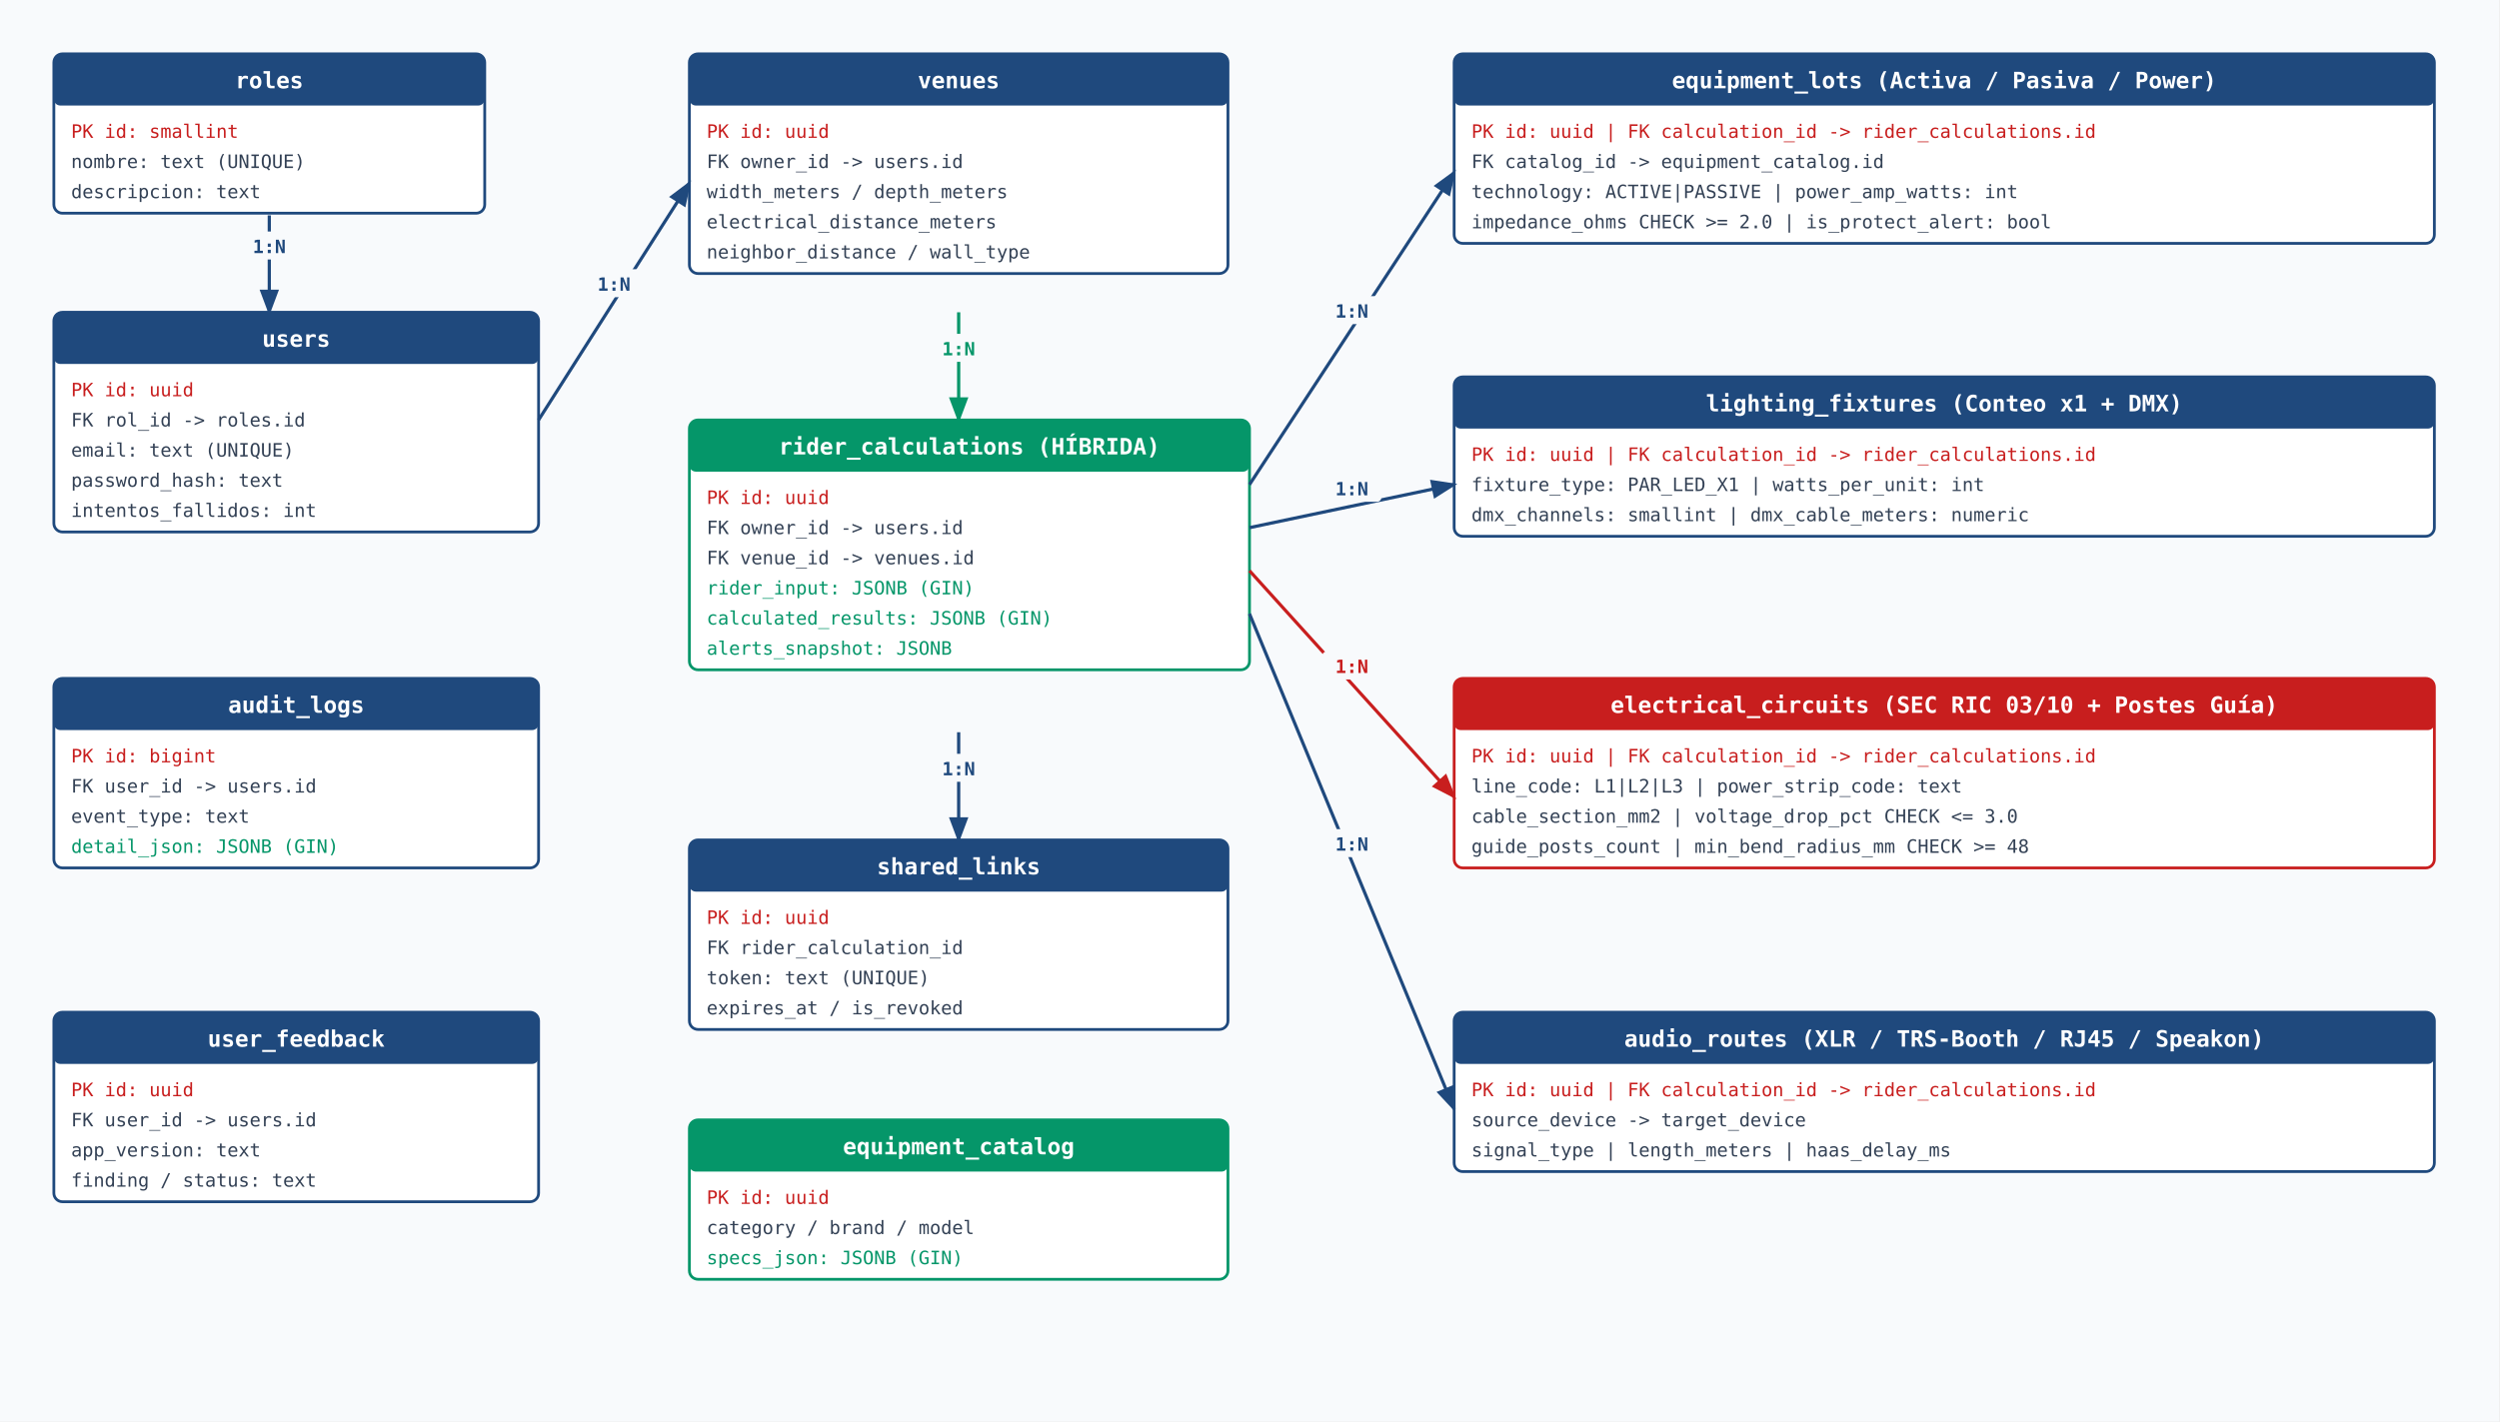
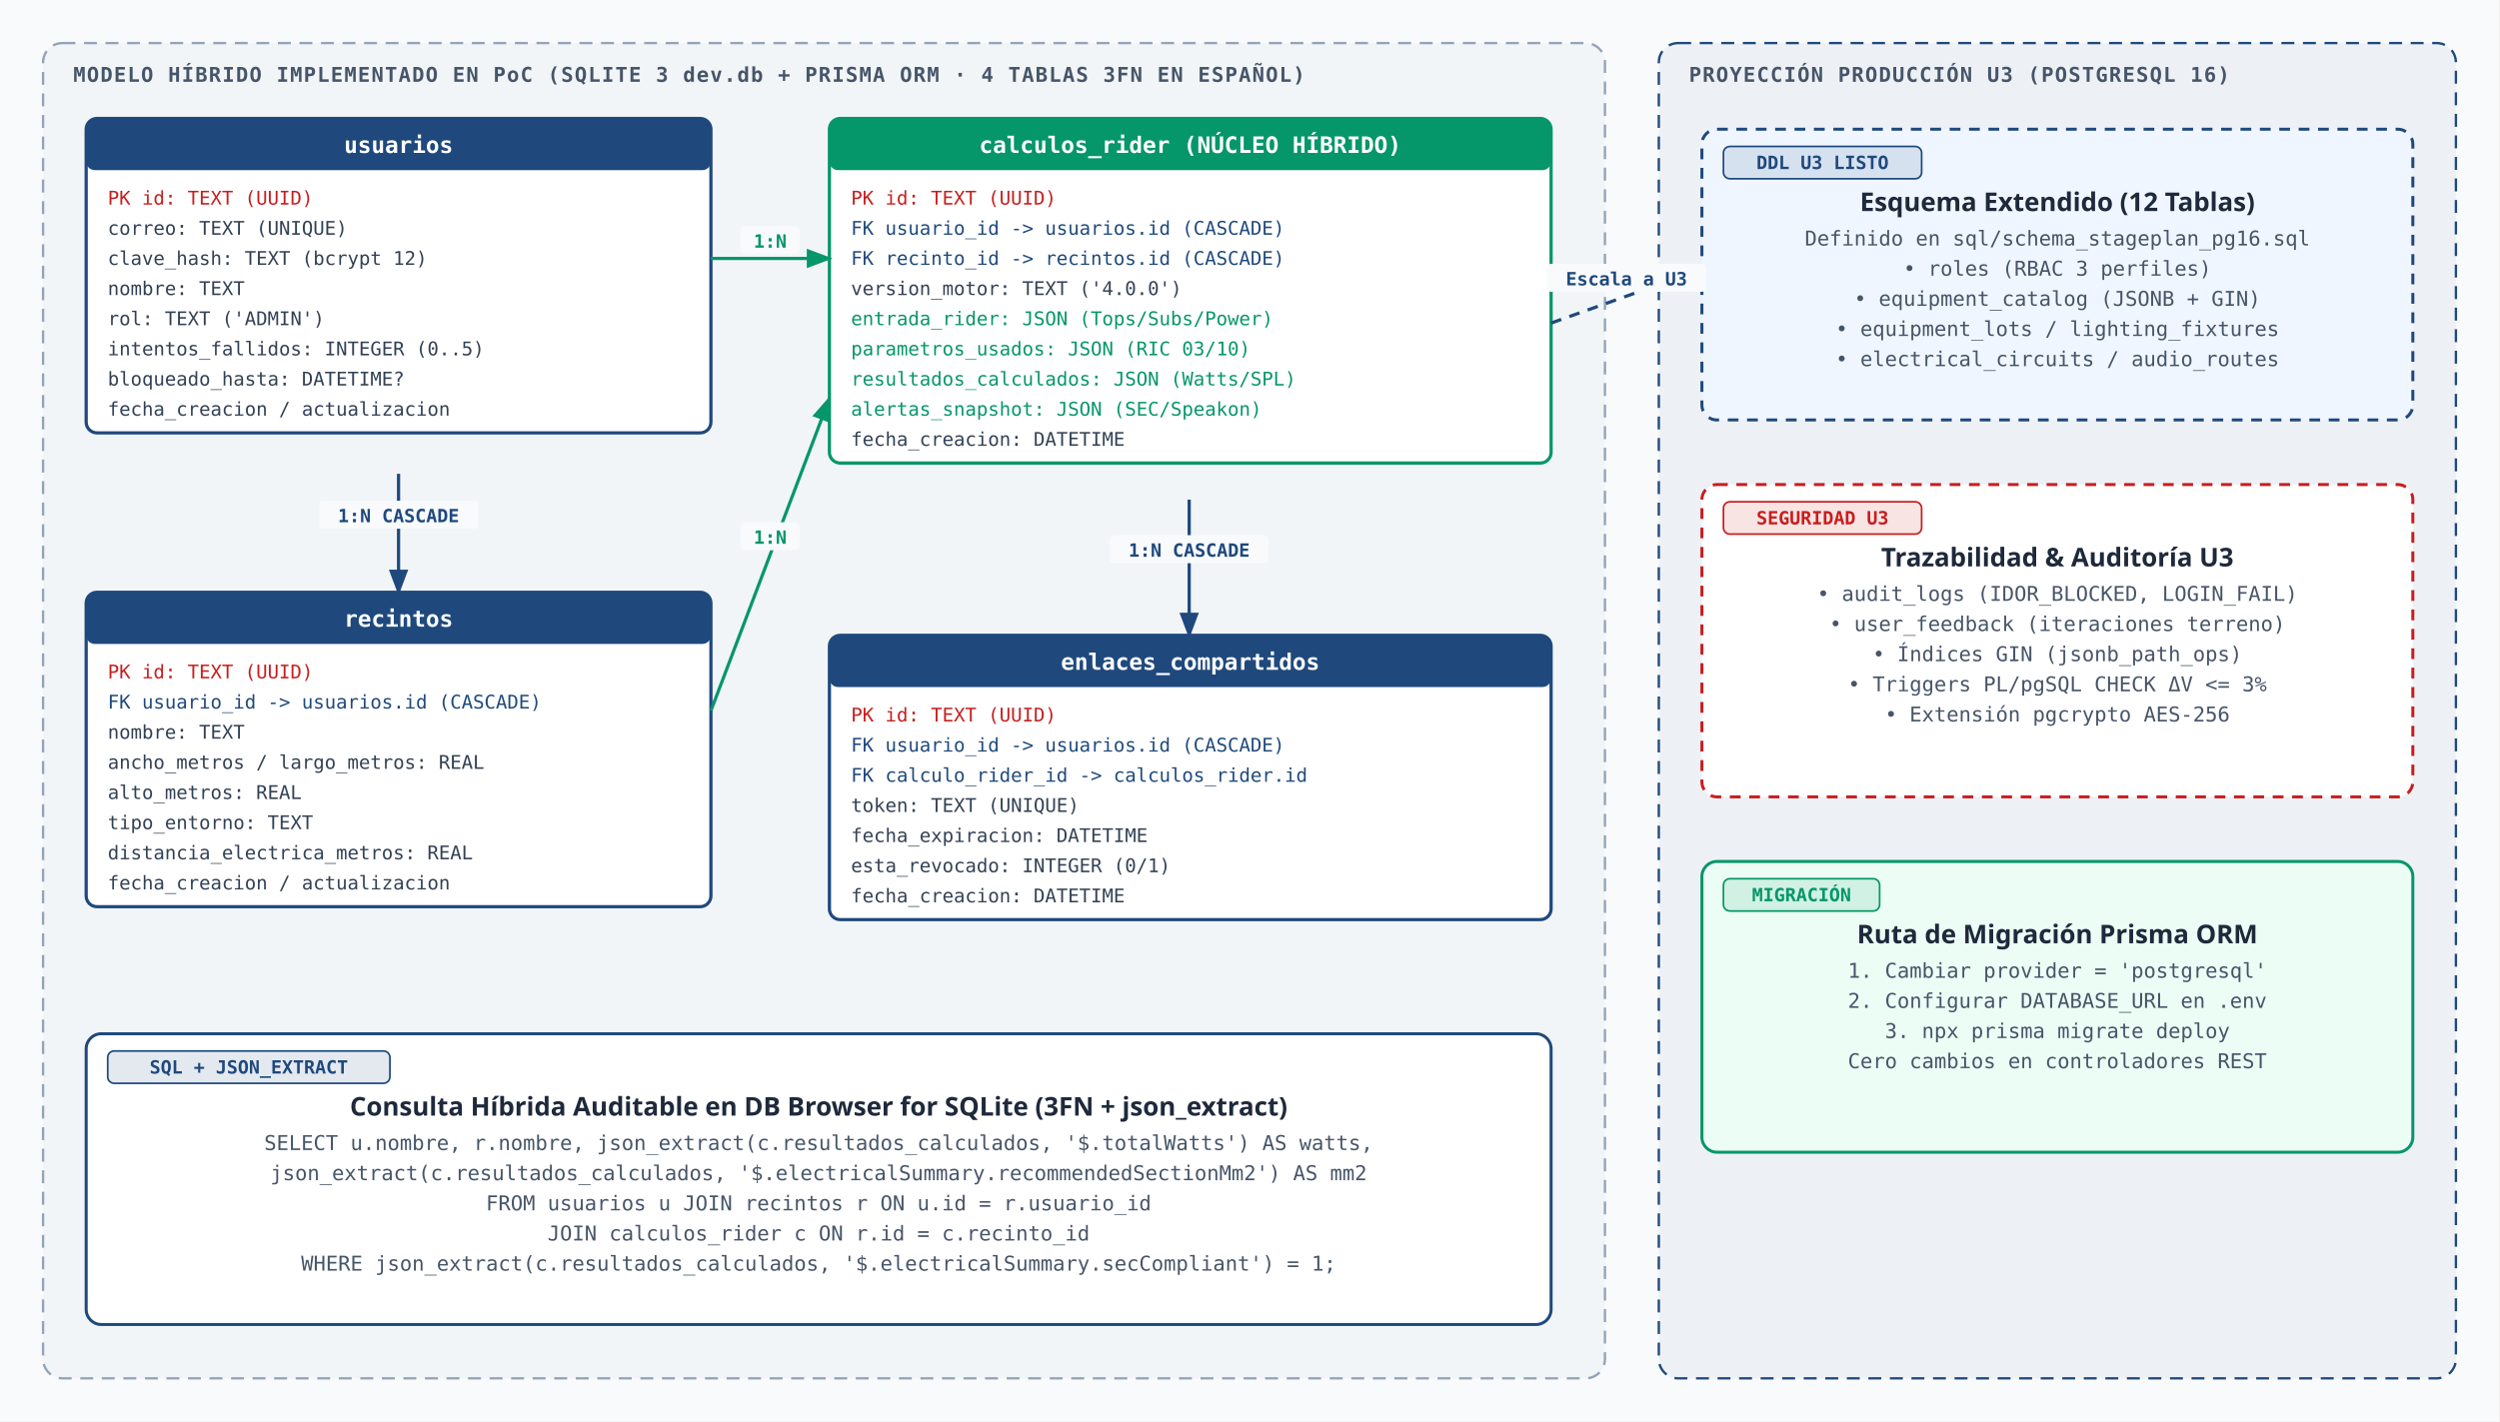
<svg xmlns="http://www.w3.org/2000/svg" viewBox="0 0 1160 660">
  <defs>
    <marker id="arr" markerWidth="8" markerHeight="6" refX="7" refY="3" orient="auto">
      <polygon points="0 0, 8 3, 0 6" fill="#475569" />
    </marker>
    <marker id="arr-navy" markerWidth="8" markerHeight="6" refX="7" refY="3" orient="auto">
      <polygon points="0 0, 8 3, 0 6" fill="#1F497D" />
    </marker>
    <marker id="arr-red" markerWidth="8" markerHeight="6" refX="7" refY="3" orient="auto">
      <polygon points="0 0, 8 3, 0 6" fill="#c81e1e" />
    </marker>
    <marker id="arr-green" markerWidth="8" markerHeight="6" refX="7" refY="3" orient="auto">
      <polygon points="0 0, 8 3, 0 6" fill="#059669" />
    </marker>
    <marker id="hollow-tri" markerWidth="10" markerHeight="8" refX="9" refY="4" orient="auto">
      <polygon points="0 0, 10 4, 0 8" fill="#ffffff" stroke="#1F497D" stroke-width="1.2" />
    </marker>
  </defs>
  <rect width="100%" height="100%" fill="#f8fafc" />
-   <rect x="25" y="25" width="200" height="74" rx="4" fill="#ffffff" stroke="#1F497D" stroke-width="1.3" />
-   <rect x="25" y="25" width="200" height="24" rx="3" fill="#1F497D" />
-   <text x="125.0" y="41" fill="#ffffff" font-size="10.5" font-weight="700" font-family="Consolas, monospace" text-anchor="middle">roles</text>
-   <text x="33" y="64" fill="#c81e1e" font-size="8.6" font-family="Consolas, monospace">PK id: smallint</text>
-   <text x="33" y="78" fill="#334155" font-size="8.6" font-family="Consolas, monospace">   nombre: text (UNIQUE)</text>
-   <text x="33" y="92" fill="#334155" font-size="8.6" font-family="Consolas, monospace">   descripcion: text</text>
-   <rect x="25" y="145" width="225" height="102" rx="4" fill="#ffffff" stroke="#1F497D" stroke-width="1.3" />
-   <rect x="25" y="145" width="225" height="24" rx="3" fill="#1F497D" />
-   <text x="137.5" y="161" fill="#ffffff" font-size="10.5" font-weight="700" font-family="Consolas, monospace" text-anchor="middle">users</text>
-   <text x="33" y="184" fill="#c81e1e" font-size="8.6" font-family="Consolas, monospace">PK id: uuid</text>
-   <text x="33" y="198" fill="#334155" font-size="8.6" font-family="Consolas, monospace">FK rol_id -&gt; roles.id</text>
-   <text x="33" y="212" fill="#334155" font-size="8.6" font-family="Consolas, monospace">   email: text (UNIQUE)</text>
-   <text x="33" y="226" fill="#334155" font-size="8.6" font-family="Consolas, monospace">   password_hash: text</text>
-   <text x="33" y="240" fill="#334155" font-size="8.6" font-family="Consolas, monospace">   intentos_fallidos: int</text>
-   <rect x="25" y="315" width="225" height="88" rx="4" fill="#ffffff" stroke="#1F497D" stroke-width="1.3" />
-   <rect x="25" y="315" width="225" height="24" rx="3" fill="#1F497D" />
-   <text x="137.5" y="331" fill="#ffffff" font-size="10.5" font-weight="700" font-family="Consolas, monospace" text-anchor="middle">audit_logs</text>
-   <text x="33" y="354" fill="#c81e1e" font-size="8.6" font-family="Consolas, monospace">PK id: bigint</text>
-   <text x="33" y="368" fill="#334155" font-size="8.6" font-family="Consolas, monospace">FK user_id -&gt; users.id</text>
-   <text x="33" y="382" fill="#334155" font-size="8.6" font-family="Consolas, monospace">   event_type: text</text>
-   <text x="33" y="396" fill="#059669" font-size="8.6" font-family="Consolas, monospace">   detail_json: JSONB (GIN)</text>
-   <rect x="25" y="470" width="225" height="88" rx="4" fill="#ffffff" stroke="#1F497D" stroke-width="1.3" />
-   <rect x="25" y="470" width="225" height="24" rx="3" fill="#1F497D" />
-   <text x="137.5" y="486" fill="#ffffff" font-size="10.5" font-weight="700" font-family="Consolas, monospace" text-anchor="middle">user_feedback</text>
-   <text x="33" y="509" fill="#c81e1e" font-size="8.6" font-family="Consolas, monospace">PK id: uuid</text>
-   <text x="33" y="523" fill="#334155" font-size="8.6" font-family="Consolas, monospace">FK user_id -&gt; users.id</text>
-   <text x="33" y="537" fill="#334155" font-size="8.6" font-family="Consolas, monospace">   app_version: text</text>
-   <text x="33" y="551" fill="#334155" font-size="8.6" font-family="Consolas, monospace">   finding / status: text</text>
-   <rect x="320" y="25" width="250" height="102" rx="4" fill="#ffffff" stroke="#1F497D" stroke-width="1.3" />
-   <rect x="320" y="25" width="250" height="24" rx="3" fill="#1F497D" />
-   <text x="445.0" y="41" fill="#ffffff" font-size="10.5" font-weight="700" font-family="Consolas, monospace" text-anchor="middle">venues</text>
-   <text x="328" y="64" fill="#c81e1e" font-size="8.6" font-family="Consolas, monospace">PK id: uuid</text>
-   <text x="328" y="78" fill="#334155" font-size="8.6" font-family="Consolas, monospace">FK owner_id -&gt; users.id</text>
-   <text x="328" y="92" fill="#334155" font-size="8.6" font-family="Consolas, monospace">   width_meters / depth_meters</text>
-   <text x="328" y="106" fill="#334155" font-size="8.6" font-family="Consolas, monospace">   electrical_distance_meters</text>
-   <text x="328" y="120" fill="#334155" font-size="8.6" font-family="Consolas, monospace">   neighbor_distance / wall_type</text>
-   <rect x="320" y="195" width="260" height="116" rx="4" fill="#ffffff" stroke="#059669" stroke-width="1.3" />
-   <rect x="320" y="195" width="260" height="24" rx="3" fill="#059669" />
-   <text x="450.0" y="211" fill="#ffffff" font-size="10.5" font-weight="700" font-family="Consolas, monospace" text-anchor="middle">rider_calculations (HÍBRIDA)</text>
-   <text x="328" y="234" fill="#c81e1e" font-size="8.6" font-family="Consolas, monospace">PK id: uuid</text>
-   <text x="328" y="248" fill="#334155" font-size="8.6" font-family="Consolas, monospace">FK owner_id -&gt; users.id</text>
-   <text x="328" y="262" fill="#334155" font-size="8.6" font-family="Consolas, monospace">FK venue_id -&gt; venues.id</text>
-   <text x="328" y="276" fill="#059669" font-size="8.6" font-family="Consolas, monospace">   rider_input: JSONB (GIN)</text>
-   <text x="328" y="290" fill="#059669" font-size="8.6" font-family="Consolas, monospace">   calculated_results: JSONB (GIN)</text>
-   <text x="328" y="304" fill="#059669" font-size="8.6" font-family="Consolas, monospace">   alerts_snapshot: JSONB</text>
-   <rect x="320" y="390" width="250" height="88" rx="4" fill="#ffffff" stroke="#1F497D" stroke-width="1.3" />
-   <rect x="320" y="390" width="250" height="24" rx="3" fill="#1F497D" />
-   <text x="445.0" y="406" fill="#ffffff" font-size="10.5" font-weight="700" font-family="Consolas, monospace" text-anchor="middle">shared_links</text>
-   <text x="328" y="429" fill="#c81e1e" font-size="8.6" font-family="Consolas, monospace">PK id: uuid</text>
-   <text x="328" y="443" fill="#334155" font-size="8.6" font-family="Consolas, monospace">FK rider_calculation_id</text>
-   <text x="328" y="457" fill="#334155" font-size="8.6" font-family="Consolas, monospace">   token: text (UNIQUE)</text>
-   <text x="328" y="471" fill="#334155" font-size="8.6" font-family="Consolas, monospace">   expires_at / is_revoked</text>
-   <rect x="320" y="520" width="250" height="74" rx="4" fill="#ffffff" stroke="#059669" stroke-width="1.3" />
-   <rect x="320" y="520" width="250" height="24" rx="3" fill="#059669" />
-   <text x="445.0" y="536" fill="#ffffff" font-size="10.5" font-weight="700" font-family="Consolas, monospace" text-anchor="middle">equipment_catalog</text>
-   <text x="328" y="559" fill="#c81e1e" font-size="8.6" font-family="Consolas, monospace">PK id: uuid</text>
-   <text x="328" y="573" fill="#334155" font-size="8.6" font-family="Consolas, monospace">   category / brand / model</text>
-   <text x="328" y="587" fill="#059669" font-size="8.6" font-family="Consolas, monospace">   specs_json: JSONB (GIN)</text>
-   <rect x="675" y="25" width="455" height="88" rx="4" fill="#ffffff" stroke="#1F497D" stroke-width="1.3" />
-   <rect x="675" y="25" width="455" height="24" rx="3" fill="#1F497D" />
-   <text x="902.5" y="41" fill="#ffffff" font-size="10.5" font-weight="700" font-family="Consolas, monospace" text-anchor="middle">equipment_lots (Activa / Pasiva / Power)</text>
-   <text x="683" y="64" fill="#c81e1e" font-size="8.6" font-family="Consolas, monospace">PK id: uuid | FK calculation_id -&gt; rider_calculations.id</text>
-   <text x="683" y="78" fill="#334155" font-size="8.6" font-family="Consolas, monospace">FK catalog_id -&gt; equipment_catalog.id</text>
-   <text x="683" y="92" fill="#334155" font-size="8.6" font-family="Consolas, monospace">   technology: ACTIVE|PASSIVE | power_amp_watts: int</text>
-   <text x="683" y="106" fill="#334155" font-size="8.6" font-family="Consolas, monospace">   impedance_ohms CHECK &gt;= 2.0 | is_protect_alert: bool</text>
-   <rect x="675" y="175" width="455" height="74" rx="4" fill="#ffffff" stroke="#1F497D" stroke-width="1.3" />
-   <rect x="675" y="175" width="455" height="24" rx="3" fill="#1F497D" />
-   <text x="902.5" y="191" fill="#ffffff" font-size="10.5" font-weight="700" font-family="Consolas, monospace" text-anchor="middle">lighting_fixtures (Conteo x1 + DMX)</text>
-   <text x="683" y="214" fill="#c81e1e" font-size="8.6" font-family="Consolas, monospace">PK id: uuid | FK calculation_id -&gt; rider_calculations.id</text>
-   <text x="683" y="228" fill="#334155" font-size="8.6" font-family="Consolas, monospace">   fixture_type: PAR_LED_X1 | watts_per_unit: int</text>
-   <text x="683" y="242" fill="#334155" font-size="8.6" font-family="Consolas, monospace">   dmx_channels: smallint | dmx_cable_meters: numeric</text>
-   <rect x="675" y="315" width="455" height="88" rx="4" fill="#ffffff" stroke="#c81e1e" stroke-width="1.3" />
-   <rect x="675" y="315" width="455" height="24" rx="3" fill="#c81e1e" />
-   <text x="902.5" y="331" fill="#ffffff" font-size="10.5" font-weight="700" font-family="Consolas, monospace" text-anchor="middle">electrical_circuits (SEC RIC 03/10 + Postes Guía)</text>
-   <text x="683" y="354" fill="#c81e1e" font-size="8.6" font-family="Consolas, monospace">PK id: uuid | FK calculation_id -&gt; rider_calculations.id</text>
-   <text x="683" y="368" fill="#334155" font-size="8.6" font-family="Consolas, monospace">   line_code: L1|L2|L3 | power_strip_code: text</text>
-   <text x="683" y="382" fill="#334155" font-size="8.6" font-family="Consolas, monospace">   cable_section_mm2 | voltage_drop_pct CHECK &lt;= 3.0</text>
-   <text x="683" y="396" fill="#334155" font-size="8.6" font-family="Consolas, monospace">   guide_posts_count | min_bend_radius_mm CHECK &gt;= 48</text>
-   <rect x="675" y="470" width="455" height="74" rx="4" fill="#ffffff" stroke="#1F497D" stroke-width="1.3" />
-   <rect x="675" y="470" width="455" height="24" rx="3" fill="#1F497D" />
-   <text x="902.5" y="486" fill="#ffffff" font-size="10.5" font-weight="700" font-family="Consolas, monospace" text-anchor="middle">audio_routes (XLR / TRS-Booth / RJ45 / Speakon)</text>
-   <text x="683" y="509" fill="#c81e1e" font-size="8.6" font-family="Consolas, monospace">PK id: uuid | FK calculation_id -&gt; rider_calculations.id</text>
-   <text x="683" y="523" fill="#334155" font-size="8.6" font-family="Consolas, monospace">   source_device -&gt; target_device</text>
-   <text x="683" y="537" fill="#334155" font-size="8.6" font-family="Consolas, monospace">   signal_type | length_meters | haas_delay_ms</text>
-   <line x1="125" y1="100" x2="125" y2="145" stroke="#1F497D" stroke-width="1.5" marker-end="url(#arr-navy)" />
-   <rect x="111.3" y="107.5" width="27.4" height="13" rx="2" fill="#f8fafc" />
-   <text x="125.0" y="117.5" fill="#1F497D" font-size="8.5" font-weight="700" font-family="Consolas, monospace" text-anchor="middle">1:N</text>
-   <line x1="250" y1="195" x2="320" y2="85" stroke="#1F497D" stroke-width="1.5" marker-end="url(#arr-navy)" />
-   <rect x="271.3" y="125.0" width="27.4" height="13" rx="2" fill="#f8fafc" />
-   <text x="285.0" y="135.0" fill="#1F497D" font-size="8.5" font-weight="700" font-family="Consolas, monospace" text-anchor="middle">1:N</text>
-   <line x1="445" y1="145" x2="445" y2="195" stroke="#059669" stroke-width="1.5" marker-end="url(#arr-green)" />
-   <rect x="431.3" y="155.0" width="27.4" height="13" rx="2" fill="#f8fafc" />
-   <text x="445.0" y="165.0" fill="#059669" font-size="8.5" font-weight="700" font-family="Consolas, monospace" text-anchor="middle">1:N</text>
-   <line x1="445" y1="340" x2="445" y2="390" stroke="#1F497D" stroke-width="1.5" marker-end="url(#arr-navy)" />
-   <rect x="431.3" y="350.0" width="27.4" height="13" rx="2" fill="#f8fafc" />
-   <text x="445.0" y="360.0" fill="#1F497D" font-size="8.5" font-weight="700" font-family="Consolas, monospace" text-anchor="middle">1:N</text>
-   <line x1="580" y1="225" x2="675" y2="80" stroke="#1F497D" stroke-width="1.5" marker-end="url(#arr-navy)" />
-   <rect x="613.8" y="137.5" width="27.4" height="13" rx="2" fill="#f8fafc" />
-   <text x="627.5" y="147.5" fill="#1F497D" font-size="8.5" font-weight="700" font-family="Consolas, monospace" text-anchor="middle">1:N</text>
-   <line x1="580" y1="245" x2="675" y2="225" stroke="#1F497D" stroke-width="1.5" marker-end="url(#arr-navy)" />
-   <rect x="613.8" y="220.0" width="27.4" height="13" rx="2" fill="#f8fafc" />
-   <text x="627.5" y="230.0" fill="#1F497D" font-size="8.5" font-weight="700" font-family="Consolas, monospace" text-anchor="middle">1:N</text>
-   <line x1="580" y1="265" x2="675" y2="370" stroke="#c81e1e" stroke-width="1.5" marker-end="url(#arr-red)" />
-   <rect x="613.8" y="302.5" width="27.4" height="13" rx="2" fill="#f8fafc" />
-   <text x="627.5" y="312.5" fill="#c81e1e" font-size="8.5" font-weight="700" font-family="Consolas, monospace" text-anchor="middle">1:N</text>
-   <line x1="580" y1="285" x2="675" y2="515" stroke="#1F497D" stroke-width="1.5" marker-end="url(#arr-navy)" />
-   <rect x="613.8" y="385.0" width="27.4" height="13" rx="2" fill="#f8fafc" />
-   <text x="627.5" y="395.0" fill="#1F497D" font-size="8.5" font-weight="700" font-family="Consolas, monospace" text-anchor="middle">1:N</text>
+   <rect x="20" y="20" width="725" height="620" rx="9" fill="rgba(31,73,125,0.03)" stroke="#94a3b8" stroke-width="1.1" stroke-dasharray="6,4" />
+   <text x="34" y="38" fill="#475569" font-size="9.5" font-weight="700" font-family="Consolas, monospace" letter-spacing="0.06em">MODELO HÍBRIDO IMPLEMENTADO EN PoC (SQLITE 3 dev.db + PRISMA ORM · 4 TABLAS 3FN EN ESPAÑOL)</text>
+   <rect x="40" y="55" width="290" height="146" rx="5" fill="#ffffff" stroke="#1F497D" stroke-width="1.5" />
+   <rect x="40" y="55" width="290" height="24" rx="4" fill="#1F497D" />
+   <text x="185.0" y="71" fill="#ffffff" font-size="10.5" font-weight="700" font-family="Consolas, monospace" text-anchor="middle">usuarios</text>
+   <text x="50" y="95" fill="#c81e1e" font-size="8.8" font-family="Consolas, monospace">PK id: TEXT (UUID)</text>
+   <text x="50" y="109" fill="#334155" font-size="8.8" font-family="Consolas, monospace">   correo: TEXT (UNIQUE)</text>
+   <text x="50" y="123" fill="#334155" font-size="8.8" font-family="Consolas, monospace">   clave_hash: TEXT (bcrypt 12)</text>
+   <text x="50" y="137" fill="#334155" font-size="8.8" font-family="Consolas, monospace">   nombre: TEXT</text>
+   <text x="50" y="151" fill="#334155" font-size="8.8" font-family="Consolas, monospace">   rol: TEXT ('ADMIN')</text>
+   <text x="50" y="165" fill="#334155" font-size="8.8" font-family="Consolas, monospace">   intentos_fallidos: INTEGER (0..5)</text>
+   <text x="50" y="179" fill="#334155" font-size="8.8" font-family="Consolas, monospace">   bloqueado_hasta: DATETIME?</text>
+   <text x="50" y="193" fill="#334155" font-size="8.8" font-family="Consolas, monospace">   fecha_creacion / actualizacion</text>
+   <rect x="40" y="275" width="290" height="146" rx="5" fill="#ffffff" stroke="#1F497D" stroke-width="1.5" />
+   <rect x="40" y="275" width="290" height="24" rx="4" fill="#1F497D" />
+   <text x="185.0" y="291" fill="#ffffff" font-size="10.5" font-weight="700" font-family="Consolas, monospace" text-anchor="middle">recintos</text>
+   <text x="50" y="315" fill="#c81e1e" font-size="8.8" font-family="Consolas, monospace">PK id: TEXT (UUID)</text>
+   <text x="50" y="329" fill="#1F497D" font-size="8.8" font-family="Consolas, monospace">FK usuario_id -&gt; usuarios.id (CASCADE)</text>
+   <text x="50" y="343" fill="#334155" font-size="8.8" font-family="Consolas, monospace">   nombre: TEXT</text>
+   <text x="50" y="357" fill="#334155" font-size="8.8" font-family="Consolas, monospace">   ancho_metros / largo_metros: REAL</text>
+   <text x="50" y="371" fill="#334155" font-size="8.8" font-family="Consolas, monospace">   alto_metros: REAL</text>
+   <text x="50" y="385" fill="#334155" font-size="8.8" font-family="Consolas, monospace">   tipo_entorno: TEXT</text>
+   <text x="50" y="399" fill="#334155" font-size="8.8" font-family="Consolas, monospace">   distancia_electrica_metros: REAL</text>
+   <text x="50" y="413" fill="#334155" font-size="8.8" font-family="Consolas, monospace">   fecha_creacion / actualizacion</text>
+   <rect x="385" y="55" width="335" height="160" rx="5" fill="#ffffff" stroke="#059669" stroke-width="1.5" />
+   <rect x="385" y="55" width="335" height="24" rx="4" fill="#059669" />
+   <text x="552.5" y="71" fill="#ffffff" font-size="10.5" font-weight="700" font-family="Consolas, monospace" text-anchor="middle">calculos_rider (NÚCLEO HÍBRIDO)</text>
+   <text x="395" y="95" fill="#c81e1e" font-size="8.8" font-family="Consolas, monospace">PK id: TEXT (UUID)</text>
+   <text x="395" y="109" fill="#1F497D" font-size="8.8" font-family="Consolas, monospace">FK usuario_id -&gt; usuarios.id (CASCADE)</text>
+   <text x="395" y="123" fill="#1F497D" font-size="8.8" font-family="Consolas, monospace">FK recinto_id -&gt; recintos.id (CASCADE)</text>
+   <text x="395" y="137" fill="#334155" font-size="8.8" font-family="Consolas, monospace">   version_motor: TEXT ('4.0.0')</text>
+   <text x="395" y="151" fill="#059669" font-size="8.8" font-family="Consolas, monospace">   entrada_rider: JSON (Tops/Subs/Power)</text>
+   <text x="395" y="165" fill="#059669" font-size="8.8" font-family="Consolas, monospace">   parametros_usados: JSON (RIC 03/10)</text>
+   <text x="395" y="179" fill="#059669" font-size="8.8" font-family="Consolas, monospace">   resultados_calculados: JSON (Watts/SPL)</text>
+   <text x="395" y="193" fill="#059669" font-size="8.8" font-family="Consolas, monospace">   alertas_snapshot: JSON (SEC/Speakon)</text>
+   <text x="395" y="207" fill="#334155" font-size="8.8" font-family="Consolas, monospace">   fecha_creacion: DATETIME</text>
+   <rect x="385" y="295" width="335" height="132" rx="5" fill="#ffffff" stroke="#1F497D" stroke-width="1.5" />
+   <rect x="385" y="295" width="335" height="24" rx="4" fill="#1F497D" />
+   <text x="552.5" y="311" fill="#ffffff" font-size="10.5" font-weight="700" font-family="Consolas, monospace" text-anchor="middle">enlaces_compartidos</text>
+   <text x="395" y="335" fill="#c81e1e" font-size="8.8" font-family="Consolas, monospace">PK id: TEXT (UUID)</text>
+   <text x="395" y="349" fill="#1F497D" font-size="8.8" font-family="Consolas, monospace">FK usuario_id -&gt; usuarios.id (CASCADE)</text>
+   <text x="395" y="363" fill="#1F497D" font-size="8.8" font-family="Consolas, monospace">FK calculo_rider_id -&gt; calculos_rider.id</text>
+   <text x="395" y="377" fill="#334155" font-size="8.8" font-family="Consolas, monospace">   token: TEXT (UNIQUE)</text>
+   <text x="395" y="391" fill="#334155" font-size="8.8" font-family="Consolas, monospace">   fecha_expiracion: DATETIME</text>
+   <text x="395" y="405" fill="#334155" font-size="8.8" font-family="Consolas, monospace">   esta_revocado: INTEGER (0/1)</text>
+   <text x="395" y="419" fill="#334155" font-size="8.8" font-family="Consolas, monospace">   fecha_creacion: DATETIME</text>
+   <rect x="40" y="480" width="680" height="135" rx="7" fill="#ffffff" stroke="#1F497D" stroke-width="1.4" />
+   <rect x="50" y="488" width="131.0" height="15" rx="3" fill="#1F497D" fill-opacity="0.12" stroke="#1F497D" stroke-width="0.8" />
+   <text x="115.5" y="498.5" fill="#1F497D" font-size="8.5" font-weight="700" font-family="Consolas, monospace" text-anchor="middle">SQL + JSON_EXTRACT</text>
+   <text x="380.0" y="518" fill="#1e293b" font-size="12" font-weight="700" font-family="Segoe UI, system-ui, sans-serif" text-anchor="middle">Consulta Híbrida Auditable en DB Browser for SQLite (3FN + json_extract)</text>
+   <text x="380.0" y="534" fill="#475569" font-size="9.5" font-family="Consolas, monospace" text-anchor="middle">SELECT u.nombre, r.nombre, json_extract(c.resultados_calculados, '$.totalWatts') AS watts,</text>
+   <text x="380.0" y="548" fill="#475569" font-size="9.5" font-family="Consolas, monospace" text-anchor="middle">       json_extract(c.resultados_calculados, '$.electricalSummary.recommendedSectionMm2') AS mm2</text>
+   <text x="380.0" y="562" fill="#475569" font-size="9.5" font-family="Consolas, monospace" text-anchor="middle">FROM usuarios u JOIN recintos r ON u.id = r.usuario_id</text>
+   <text x="380.0" y="576" fill="#475569" font-size="9.5" font-family="Consolas, monospace" text-anchor="middle">JOIN calculos_rider c ON r.id = c.recinto_id</text>
+   <text x="380.0" y="590" fill="#475569" font-size="9.5" font-family="Consolas, monospace" text-anchor="middle">WHERE json_extract(c.resultados_calculados, '$.electricalSummary.secCompliant') = 1;</text>
+   <rect x="770" y="20" width="370" height="620" rx="9" fill="rgba(31,73,125,0.05)" stroke="#1F497D" stroke-width="1.1" stroke-dasharray="6,4" />
+   <text x="784" y="38" fill="#475569" font-size="9.5" font-weight="700" font-family="Consolas, monospace" letter-spacing="0.06em">PROYECCIÓN PRODUCCIÓN U3 (POSTGRESQL 16)</text>
+   <rect x="790" y="60" width="330" height="135" rx="7" fill="#eff6ff" stroke="#1F497D" stroke-width="1.4" stroke-dasharray="5,4" />
+   <rect x="800" y="68" width="92.0" height="15" rx="3" fill="#1F497D" fill-opacity="0.12" stroke="#1F497D" stroke-width="0.8" />
+   <text x="846.0" y="78.5" fill="#1F497D" font-size="8.5" font-weight="700" font-family="Consolas, monospace" text-anchor="middle">DDL U3 LISTO</text>
+   <text x="955.0" y="98" fill="#1e293b" font-size="12" font-weight="700" font-family="Segoe UI, system-ui, sans-serif" text-anchor="middle">Esquema Extendido (12 Tablas)</text>
+   <text x="955.0" y="114" fill="#475569" font-size="9.5" font-family="Consolas, monospace" text-anchor="middle">Definido en sql/schema_stageplan_pg16.sql</text>
+   <text x="955.0" y="128" fill="#475569" font-size="9.5" font-family="Consolas, monospace" text-anchor="middle">• roles (RBAC 3 perfiles)</text>
+   <text x="955.0" y="142" fill="#475569" font-size="9.5" font-family="Consolas, monospace" text-anchor="middle">• equipment_catalog (JSONB + GIN)</text>
+   <text x="955.0" y="156" fill="#475569" font-size="9.5" font-family="Consolas, monospace" text-anchor="middle">• equipment_lots / lighting_fixtures</text>
+   <text x="955.0" y="170" fill="#475569" font-size="9.5" font-family="Consolas, monospace" text-anchor="middle">• electrical_circuits / audio_routes</text>
+   <rect x="790" y="225" width="330" height="145" rx="7" fill="#ffffff" stroke="#c81e1e" stroke-width="1.4" stroke-dasharray="5,4" />
+   <rect x="800" y="233" width="92.0" height="15" rx="3" fill="#c81e1e" fill-opacity="0.12" stroke="#c81e1e" stroke-width="0.8" />
+   <text x="846.0" y="243.5" fill="#c81e1e" font-size="8.5" font-weight="700" font-family="Consolas, monospace" text-anchor="middle">SEGURIDAD U3</text>
+   <text x="955.0" y="263" fill="#1e293b" font-size="12" font-weight="700" font-family="Segoe UI, system-ui, sans-serif" text-anchor="middle">Trazabilidad &amp; Auditoría U3</text>
+   <text x="955.0" y="279" fill="#475569" font-size="9.5" font-family="Consolas, monospace" text-anchor="middle">• audit_logs (IDOR_BLOCKED, LOGIN_FAIL)</text>
+   <text x="955.0" y="293" fill="#475569" font-size="9.5" font-family="Consolas, monospace" text-anchor="middle">• user_feedback (iteraciones terreno)</text>
+   <text x="955.0" y="307" fill="#475569" font-size="9.5" font-family="Consolas, monospace" text-anchor="middle">• Índices GIN (jsonb_path_ops)</text>
+   <text x="955.0" y="321" fill="#475569" font-size="9.5" font-family="Consolas, monospace" text-anchor="middle">• Triggers PL/pgSQL CHECK ΔV &lt;= 3%</text>
+   <text x="955.0" y="335" fill="#475569" font-size="9.5" font-family="Consolas, monospace" text-anchor="middle">• Extensión pgcrypto AES-256</text>
+   <rect x="790" y="400" width="330" height="135" rx="7" fill="#ecfdf5" stroke="#059669" stroke-width="1.4" />
+   <rect x="800" y="408" width="72.5" height="15" rx="3" fill="#059669" fill-opacity="0.12" stroke="#059669" stroke-width="0.8" />
+   <text x="836.25" y="418.5" fill="#059669" font-size="8.5" font-weight="700" font-family="Consolas, monospace" text-anchor="middle">MIGRACIÓN</text>
+   <text x="955.0" y="438" fill="#1e293b" font-size="12" font-weight="700" font-family="Segoe UI, system-ui, sans-serif" text-anchor="middle">Ruta de Migración Prisma ORM</text>
+   <text x="955.0" y="454" fill="#475569" font-size="9.5" font-family="Consolas, monospace" text-anchor="middle">1. Cambiar provider = 'postgresql'</text>
+   <text x="955.0" y="468" fill="#475569" font-size="9.5" font-family="Consolas, monospace" text-anchor="middle">2. Configurar DATABASE_URL en .env</text>
+   <text x="955.0" y="482" fill="#475569" font-size="9.5" font-family="Consolas, monospace" text-anchor="middle">3. npx prisma migrate deploy</text>
+   <text x="955.0" y="496" fill="#475569" font-size="9.5" font-family="Consolas, monospace" text-anchor="middle">Cero cambios en controladores REST</text>
+   <line x1="185" y1="220" x2="185" y2="275" stroke="#1F497D" stroke-width="1.5" marker-end="url(#arr-navy)" />
+   <rect x="148.1" y="232.5" width="73.8" height="13" rx="2" fill="#f8fafc" />
+   <text x="185.0" y="242.5" fill="#1F497D" font-size="8.5" font-weight="700" font-family="Consolas, monospace" text-anchor="middle">1:N CASCADE</text>
+   <line x1="330" y1="120" x2="385" y2="120" stroke="#059669" stroke-width="1.5" marker-end="url(#arr-green)" />
+   <rect x="343.8" y="105.0" width="27.4" height="13" rx="2" fill="#f8fafc" />
+   <text x="357.5" y="115.0" fill="#059669" font-size="8.5" font-weight="700" font-family="Consolas, monospace" text-anchor="middle">1:N</text>
+   <line x1="330" y1="330" x2="385" y2="185" stroke="#059669" stroke-width="1.5" marker-end="url(#arr-green)" />
+   <rect x="343.8" y="242.5" width="27.4" height="13" rx="2" fill="#f8fafc" />
+   <text x="357.5" y="252.5" fill="#059669" font-size="8.5" font-weight="700" font-family="Consolas, monospace" text-anchor="middle">1:N</text>
+   <line x1="552" y1="232" x2="552" y2="295" stroke="#1F497D" stroke-width="1.5" marker-end="url(#arr-navy)" />
+   <rect x="515.1" y="248.5" width="73.8" height="13" rx="2" fill="#f8fafc" />
+   <text x="552.0" y="258.5" fill="#1F497D" font-size="8.5" font-weight="700" font-family="Consolas, monospace" text-anchor="middle">1:N CASCADE</text>
+   <line x1="720" y1="150" x2="790" y2="125" stroke="#1F497D" stroke-width="1.5" stroke-dasharray="5,4" marker-end="url(#arr-navy)" />
+   <rect x="718.1" y="122.5" width="73.8" height="13" rx="2" fill="#f8fafc" />
+   <text x="755.0" y="132.5" fill="#1F497D" font-size="8.5" font-weight="700" font-family="Consolas, monospace" text-anchor="middle">Escala a U3</text>
</svg>
